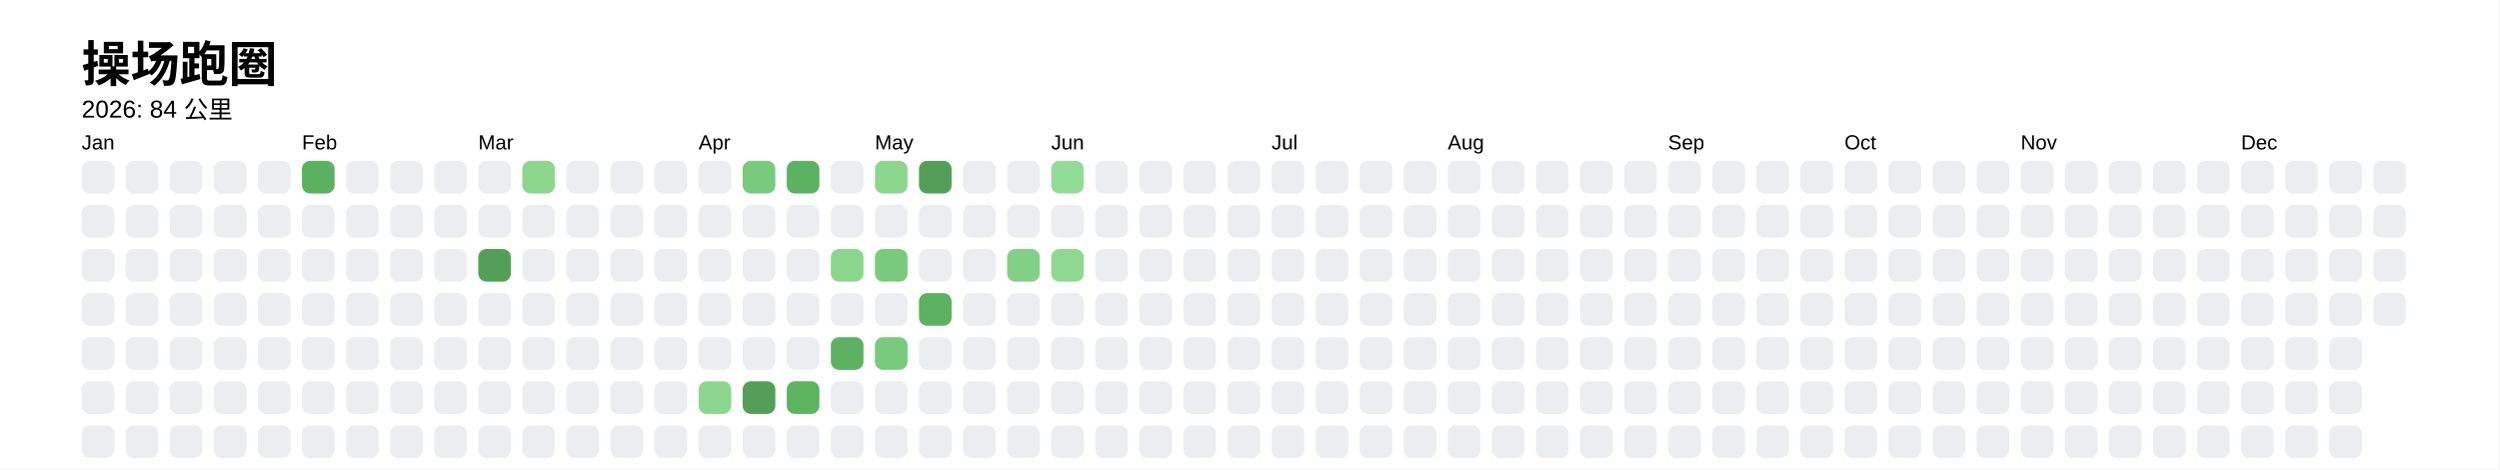
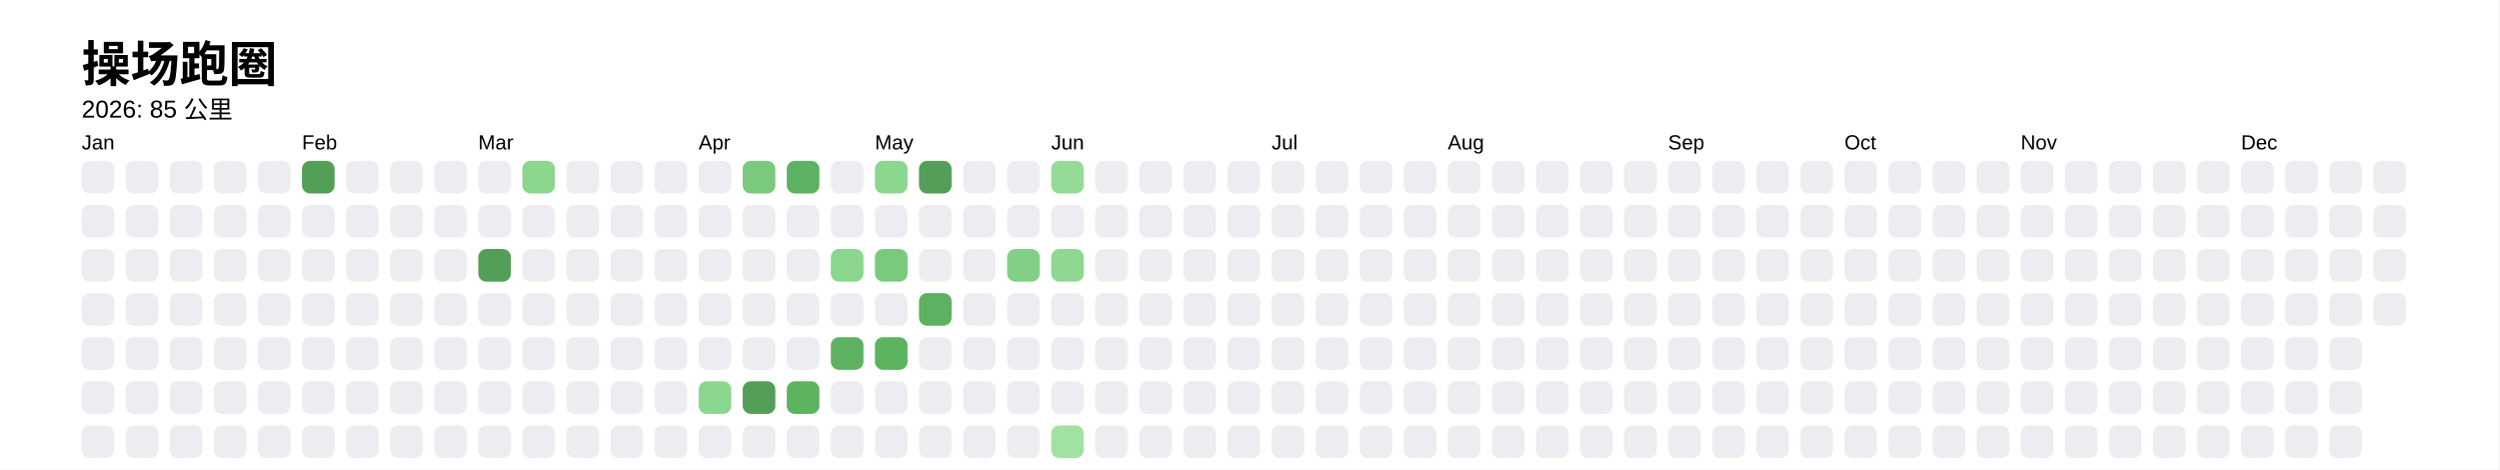
<svg xmlns="http://www.w3.org/2000/svg" baseProfile="full" height="57.5mm" version="1.1" viewBox="0,0,306.2,57.5" width="306.2mm">
  <defs />
  <rect fill="#FFFFFF" height="57.5" width="306.2" x="0" y="0" />
  <text fill="#000000" style="font-size:6px; font-family:Arial; font-weight:bold;" x="10" y="10">操场跑圈</text>
-   <text fill="#000000" style="font-size:3px; font-family:Arial;" x="10" y="14.4">2026: 84 公里</text>
+   <text fill="#000000" style="font-size:3px; font-family:Arial;" x="10" y="14.4">2026: 85 公里</text>
  <text fill="#000000" style="font-size:2.5px; font-family:Arial" x="10" y="18.3">Jan</text>
  <rect fill="#EBEDF0" height="4" rx="1" ry="1" width="4" x="10" y="19.7" />
  <rect fill="#EBEDF0" height="4" rx="1" ry="1" width="4" x="10" y="25.1" />
  <rect fill="#EBEDF0" height="4" rx="1" ry="1" width="4" x="10" y="30.5" />
  <rect fill="#EBEDF0" height="4" rx="1" ry="1" width="4" x="10" y="35.9" />
  <rect fill="#EBEDF0" height="4" rx="1" ry="1" width="4" x="10" y="41.3" />
  <rect fill="#EBEDF0" height="4" rx="1" ry="1" width="4" x="10" y="46.7" />
  <rect fill="#EBEDF0" height="4" rx="1" ry="1" width="4" x="10" y="52.1" />
  <rect fill="#EBEDF0" height="4" rx="1" ry="1" width="4" x="15.4" y="19.7" />
  <rect fill="#EBEDF0" height="4" rx="1" ry="1" width="4" x="15.4" y="25.1" />
  <rect fill="#EBEDF0" height="4" rx="1" ry="1" width="4" x="15.4" y="30.5" />
  <rect fill="#EBEDF0" height="4" rx="1" ry="1" width="4" x="15.4" y="35.9" />
  <rect fill="#EBEDF0" height="4" rx="1" ry="1" width="4" x="15.4" y="41.3" />
  <rect fill="#EBEDF0" height="4" rx="1" ry="1" width="4" x="15.4" y="46.7" />
  <rect fill="#EBEDF0" height="4" rx="1" ry="1" width="4" x="15.4" y="52.1" />
  <rect fill="#EBEDF0" height="4" rx="1" ry="1" width="4" x="20.8" y="19.7" />
  <rect fill="#EBEDF0" height="4" rx="1" ry="1" width="4" x="20.8" y="25.1" />
  <rect fill="#EBEDF0" height="4" rx="1" ry="1" width="4" x="20.8" y="30.5" />
  <rect fill="#EBEDF0" height="4" rx="1" ry="1" width="4" x="20.8" y="35.9" />
  <rect fill="#EBEDF0" height="4" rx="1" ry="1" width="4" x="20.8" y="41.3" />
  <rect fill="#EBEDF0" height="4" rx="1" ry="1" width="4" x="20.8" y="46.7" />
  <rect fill="#EBEDF0" height="4" rx="1" ry="1" width="4" x="20.8" y="52.1" />
  <rect fill="#EBEDF0" height="4" rx="1" ry="1" width="4" x="26.2" y="19.7" />
  <rect fill="#EBEDF0" height="4" rx="1" ry="1" width="4" x="26.2" y="25.1" />
  <rect fill="#EBEDF0" height="4" rx="1" ry="1" width="4" x="26.2" y="30.5" />
  <rect fill="#EBEDF0" height="4" rx="1" ry="1" width="4" x="26.2" y="35.9" />
  <rect fill="#EBEDF0" height="4" rx="1" ry="1" width="4" x="26.2" y="41.3" />
  <rect fill="#EBEDF0" height="4" rx="1" ry="1" width="4" x="26.2" y="46.7" />
  <rect fill="#EBEDF0" height="4" rx="1" ry="1" width="4" x="26.2" y="52.1" />
  <rect fill="#EBEDF0" height="4" rx="1" ry="1" width="4" x="31.6" y="19.7" />
  <rect fill="#EBEDF0" height="4" rx="1" ry="1" width="4" x="31.6" y="25.1" />
  <rect fill="#EBEDF0" height="4" rx="1" ry="1" width="4" x="31.6" y="30.5" />
  <rect fill="#EBEDF0" height="4" rx="1" ry="1" width="4" x="31.6" y="35.9" />
  <rect fill="#EBEDF0" height="4" rx="1" ry="1" width="4" x="31.6" y="41.3" />
  <rect fill="#EBEDF0" height="4" rx="1" ry="1" width="4" x="31.6" y="46.7" />
  <rect fill="#EBEDF0" height="4" rx="1" ry="1" width="4" x="31.6" y="52.1" />
  <text fill="#000000" style="font-size:2.5px; font-family:Arial" x="37.0" y="18.3">Feb</text>
-   <rect fill="#5ab15f" height="4" rx="1" ry="1" width="4" x="37.0" y="19.7" />
+   <rect fill="#549F57" height="4" rx="1" ry="1" width="4" x="37.0" y="19.7" />
  <rect fill="#EBEDF0" height="4" rx="1" ry="1" width="4" x="37.0" y="25.1" />
  <rect fill="#EBEDF0" height="4" rx="1" ry="1" width="4" x="37.0" y="30.5" />
  <rect fill="#EBEDF0" height="4" rx="1" ry="1" width="4" x="37.0" y="35.9" />
  <rect fill="#EBEDF0" height="4" rx="1" ry="1" width="4" x="37.0" y="41.3" />
  <rect fill="#EBEDF0" height="4" rx="1" ry="1" width="4" x="37.0" y="46.7" />
  <rect fill="#EBEDF0" height="4" rx="1" ry="1" width="4" x="37.0" y="52.1" />
  <rect fill="#EBEDF0" height="4" rx="1" ry="1" width="4" x="42.4" y="19.7" />
  <rect fill="#EBEDF0" height="4" rx="1" ry="1" width="4" x="42.4" y="25.1" />
  <rect fill="#EBEDF0" height="4" rx="1" ry="1" width="4" x="42.4" y="30.5" />
  <rect fill="#EBEDF0" height="4" rx="1" ry="1" width="4" x="42.4" y="35.9" />
  <rect fill="#EBEDF0" height="4" rx="1" ry="1" width="4" x="42.4" y="41.3" />
  <rect fill="#EBEDF0" height="4" rx="1" ry="1" width="4" x="42.4" y="46.7" />
  <rect fill="#EBEDF0" height="4" rx="1" ry="1" width="4" x="42.4" y="52.1" />
  <rect fill="#EBEDF0" height="4" rx="1" ry="1" width="4" x="47.8" y="19.7" />
  <rect fill="#EBEDF0" height="4" rx="1" ry="1" width="4" x="47.8" y="25.1" />
  <rect fill="#EBEDF0" height="4" rx="1" ry="1" width="4" x="47.8" y="30.5" />
  <rect fill="#EBEDF0" height="4" rx="1" ry="1" width="4" x="47.8" y="35.9" />
  <rect fill="#EBEDF0" height="4" rx="1" ry="1" width="4" x="47.8" y="41.3" />
  <rect fill="#EBEDF0" height="4" rx="1" ry="1" width="4" x="47.8" y="46.7" />
  <rect fill="#EBEDF0" height="4" rx="1" ry="1" width="4" x="47.8" y="52.1" />
  <rect fill="#EBEDF0" height="4" rx="1" ry="1" width="4" x="53.2" y="19.7" />
  <rect fill="#EBEDF0" height="4" rx="1" ry="1" width="4" x="53.2" y="25.1" />
  <rect fill="#EBEDF0" height="4" rx="1" ry="1" width="4" x="53.2" y="30.5" />
  <rect fill="#EBEDF0" height="4" rx="1" ry="1" width="4" x="53.2" y="35.9" />
  <rect fill="#EBEDF0" height="4" rx="1" ry="1" width="4" x="53.2" y="41.3" />
  <rect fill="#EBEDF0" height="4" rx="1" ry="1" width="4" x="53.2" y="46.7" />
  <rect fill="#EBEDF0" height="4" rx="1" ry="1" width="4" x="53.2" y="52.1" />
  <text fill="#000000" style="font-size:2.5px; font-family:Arial" x="58.6" y="18.3">Mar</text>
  <rect fill="#EBEDF0" height="4" rx="1" ry="1" width="4" x="58.6" y="19.7" />
  <rect fill="#EBEDF0" height="4" rx="1" ry="1" width="4" x="58.6" y="25.1" />
  <rect fill="#549F57" height="4" rx="1" ry="1" width="4" x="58.6" y="30.5" />
  <rect fill="#EBEDF0" height="4" rx="1" ry="1" width="4" x="58.6" y="35.9" />
  <rect fill="#EBEDF0" height="4" rx="1" ry="1" width="4" x="58.6" y="41.3" />
  <rect fill="#EBEDF0" height="4" rx="1" ry="1" width="4" x="58.6" y="46.7" />
  <rect fill="#EBEDF0" height="4" rx="1" ry="1" width="4" x="58.6" y="52.1" />
  <rect fill="#8cd68e" height="4" rx="1" ry="1" width="4" x="64" y="19.7" />
  <rect fill="#EBEDF0" height="4" rx="1" ry="1" width="4" x="64" y="25.1" />
  <rect fill="#EBEDF0" height="4" rx="1" ry="1" width="4" x="64" y="30.5" />
  <rect fill="#EBEDF0" height="4" rx="1" ry="1" width="4" x="64" y="35.9" />
  <rect fill="#EBEDF0" height="4" rx="1" ry="1" width="4" x="64" y="41.3" />
  <rect fill="#EBEDF0" height="4" rx="1" ry="1" width="4" x="64" y="46.7" />
  <rect fill="#EBEDF0" height="4" rx="1" ry="1" width="4" x="64" y="52.1" />
  <rect fill="#EBEDF0" height="4" rx="1" ry="1" width="4" x="69.4" y="19.7" />
  <rect fill="#EBEDF0" height="4" rx="1" ry="1" width="4" x="69.4" y="25.1" />
  <rect fill="#EBEDF0" height="4" rx="1" ry="1" width="4" x="69.4" y="30.5" />
  <rect fill="#EBEDF0" height="4" rx="1" ry="1" width="4" x="69.4" y="35.9" />
  <rect fill="#EBEDF0" height="4" rx="1" ry="1" width="4" x="69.4" y="41.3" />
  <rect fill="#EBEDF0" height="4" rx="1" ry="1" width="4" x="69.4" y="46.7" />
  <rect fill="#EBEDF0" height="4" rx="1" ry="1" width="4" x="69.4" y="52.1" />
  <rect fill="#EBEDF0" height="4" rx="1" ry="1" width="4" x="74.8" y="19.7" />
  <rect fill="#EBEDF0" height="4" rx="1" ry="1" width="4" x="74.8" y="25.1" />
  <rect fill="#EBEDF0" height="4" rx="1" ry="1" width="4" x="74.8" y="30.5" />
  <rect fill="#EBEDF0" height="4" rx="1" ry="1" width="4" x="74.8" y="35.9" />
  <rect fill="#EBEDF0" height="4" rx="1" ry="1" width="4" x="74.8" y="41.3" />
  <rect fill="#EBEDF0" height="4" rx="1" ry="1" width="4" x="74.8" y="46.7" />
  <rect fill="#EBEDF0" height="4" rx="1" ry="1" width="4" x="74.8" y="52.1" />
  <rect fill="#EBEDF0" height="4" rx="1" ry="1" width="4" x="80.2" y="19.7" />
  <rect fill="#EBEDF0" height="4" rx="1" ry="1" width="4" x="80.2" y="25.1" />
  <rect fill="#EBEDF0" height="4" rx="1" ry="1" width="4" x="80.2" y="30.5" />
  <rect fill="#EBEDF0" height="4" rx="1" ry="1" width="4" x="80.2" y="35.9" />
  <rect fill="#EBEDF0" height="4" rx="1" ry="1" width="4" x="80.2" y="41.3" />
  <rect fill="#EBEDF0" height="4" rx="1" ry="1" width="4" x="80.2" y="46.7" />
  <rect fill="#EBEDF0" height="4" rx="1" ry="1" width="4" x="80.2" y="52.1" />
  <text fill="#000000" style="font-size:2.5px; font-family:Arial" x="85.6" y="18.3">Apr</text>
  <rect fill="#EBEDF0" height="4" rx="1" ry="1" width="4" x="85.6" y="19.7" />
  <rect fill="#EBEDF0" height="4" rx="1" ry="1" width="4" x="85.6" y="25.1" />
  <rect fill="#EBEDF0" height="4" rx="1" ry="1" width="4" x="85.6" y="30.5" />
  <rect fill="#EBEDF0" height="4" rx="1" ry="1" width="4" x="85.6" y="35.9" />
  <rect fill="#EBEDF0" height="4" rx="1" ry="1" width="4" x="85.6" y="41.3" />
  <rect fill="#8cd78f" height="4" rx="1" ry="1" width="4" x="85.6" y="46.7" />
  <rect fill="#EBEDF0" height="4" rx="1" ry="1" width="4" x="85.6" y="52.1" />
  <rect fill="#79ca7c" height="4" rx="1" ry="1" width="4" x="91" y="19.7" />
  <rect fill="#EBEDF0" height="4" rx="1" ry="1" width="4" x="91" y="25.1" />
  <rect fill="#EBEDF0" height="4" rx="1" ry="1" width="4" x="91" y="30.5" />
  <rect fill="#EBEDF0" height="4" rx="1" ry="1" width="4" x="91" y="35.9" />
  <rect fill="#EBEDF0" height="4" rx="1" ry="1" width="4" x="91" y="41.3" />
  <rect fill="#549F57" height="4" rx="1" ry="1" width="4" x="91" y="46.7" />
  <rect fill="#EBEDF0" height="4" rx="1" ry="1" width="4" x="91" y="52.1" />
  <rect fill="#5cb260" height="4" rx="1" ry="1" width="4" x="96.4" y="19.7" />
  <rect fill="#EBEDF0" height="4" rx="1" ry="1" width="4" x="96.4" y="25.1" />
  <rect fill="#EBEDF0" height="4" rx="1" ry="1" width="4" x="96.4" y="30.5" />
  <rect fill="#EBEDF0" height="4" rx="1" ry="1" width="4" x="96.4" y="35.9" />
  <rect fill="#EBEDF0" height="4" rx="1" ry="1" width="4" x="96.4" y="41.3" />
  <rect fill="#5cb360" height="4" rx="1" ry="1" width="4" x="96.4" y="46.7" />
  <rect fill="#EBEDF0" height="4" rx="1" ry="1" width="4" x="96.4" y="52.1" />
  <rect fill="#EBEDF0" height="4" rx="1" ry="1" width="4" x="101.8" y="19.7" />
  <rect fill="#EBEDF0" height="4" rx="1" ry="1" width="4" x="101.8" y="25.1" />
  <rect fill="#8bd68d" height="4" rx="1" ry="1" width="4" x="101.8" y="30.5" />
  <rect fill="#EBEDF0" height="4" rx="1" ry="1" width="4" x="101.8" y="35.9" />
  <rect fill="#5cb260" height="4" rx="1" ry="1" width="4" x="101.8" y="41.3" />
  <rect fill="#EBEDF0" height="4" rx="1" ry="1" width="4" x="101.8" y="46.7" />
  <rect fill="#EBEDF0" height="4" rx="1" ry="1" width="4" x="101.8" y="52.1" />
  <text fill="#000000" style="font-size:2.5px; font-family:Arial" x="107.2" y="18.3">May</text>
  <rect fill="#8cd68e" height="4" rx="1" ry="1" width="4" x="107.2" y="19.7" />
  <rect fill="#EBEDF0" height="4" rx="1" ry="1" width="4" x="107.2" y="25.1" />
  <rect fill="#79ca7c" height="4" rx="1" ry="1" width="4" x="107.2" y="30.5" />
  <rect fill="#EBEDF0" height="4" rx="1" ry="1" width="4" x="107.2" y="35.9" />
-   <rect fill="#79ca7c" height="4" rx="1" ry="1" width="4" x="107.2" y="41.3" />
+   <rect fill="#5cb360" height="4" rx="1" ry="1" width="4" x="107.2" y="41.3" />
  <rect fill="#EBEDF0" height="4" rx="1" ry="1" width="4" x="107.2" y="46.7" />
  <rect fill="#EBEDF0" height="4" rx="1" ry="1" width="4" x="107.2" y="52.1" />
  <rect fill="#549F57" height="4" rx="1" ry="1" width="4" x="112.6" y="19.7" />
  <rect fill="#EBEDF0" height="4" rx="1" ry="1" width="4" x="112.6" y="25.1" />
  <rect fill="#EBEDF0" height="4" rx="1" ry="1" width="4" x="112.6" y="30.5" />
  <rect fill="#5cb260" height="4" rx="1" ry="1" width="4" x="112.6" y="35.9" />
  <rect fill="#EBEDF0" height="4" rx="1" ry="1" width="4" x="112.6" y="41.3" />
  <rect fill="#EBEDF0" height="4" rx="1" ry="1" width="4" x="112.6" y="46.7" />
  <rect fill="#EBEDF0" height="4" rx="1" ry="1" width="4" x="112.6" y="52.1" />
  <rect fill="#EBEDF0" height="4" rx="1" ry="1" width="4" x="118" y="19.7" />
  <rect fill="#EBEDF0" height="4" rx="1" ry="1" width="4" x="118" y="25.1" />
  <rect fill="#EBEDF0" height="4" rx="1" ry="1" width="4" x="118" y="30.5" />
  <rect fill="#EBEDF0" height="4" rx="1" ry="1" width="4" x="118" y="35.9" />
  <rect fill="#EBEDF0" height="4" rx="1" ry="1" width="4" x="118" y="41.3" />
  <rect fill="#EBEDF0" height="4" rx="1" ry="1" width="4" x="118" y="46.7" />
  <rect fill="#EBEDF0" height="4" rx="1" ry="1" width="4" x="118" y="52.1" />
  <rect fill="#EBEDF0" height="4" rx="1" ry="1" width="4" x="123.4" y="19.7" />
  <rect fill="#EBEDF0" height="4" rx="1" ry="1" width="4" x="123.4" y="25.1" />
  <rect fill="#82d085" height="4" rx="1" ry="1" width="4" x="123.4" y="30.5" />
  <rect fill="#EBEDF0" height="4" rx="1" ry="1" width="4" x="123.4" y="35.9" />
  <rect fill="#EBEDF0" height="4" rx="1" ry="1" width="4" x="123.4" y="41.3" />
  <rect fill="#EBEDF0" height="4" rx="1" ry="1" width="4" x="123.4" y="46.7" />
  <rect fill="#EBEDF0" height="4" rx="1" ry="1" width="4" x="123.4" y="52.1" />
  <text fill="#000000" style="font-size:2.5px; font-family:Arial" x="128.8" y="18.3">Jun</text>
  <rect fill="#94db97" height="4" rx="1" ry="1" width="4" x="128.8" y="19.7" />
  <rect fill="#EBEDF0" height="4" rx="1" ry="1" width="4" x="128.8" y="25.1" />
  <rect fill="#90d892" height="4" rx="1" ry="1" width="4" x="128.8" y="30.5" />
  <rect fill="#EBEDF0" height="4" rx="1" ry="1" width="4" x="128.8" y="35.9" />
  <rect fill="#EBEDF0" height="4" rx="1" ry="1" width="4" x="128.8" y="41.3" />
  <rect fill="#EBEDF0" height="4" rx="1" ry="1" width="4" x="128.8" y="46.7" />
-   <rect fill="#EBEDF0" height="4" rx="1" ry="1" width="4" x="128.8" y="52.1" />
+   <rect fill="#a1e2a3" height="4" rx="1" ry="1" width="4" x="128.8" y="52.1" />
  <rect fill="#EBEDF0" height="4" rx="1" ry="1" width="4" x="134.2" y="19.7" />
  <rect fill="#EBEDF0" height="4" rx="1" ry="1" width="4" x="134.2" y="25.1" />
  <rect fill="#EBEDF0" height="4" rx="1" ry="1" width="4" x="134.2" y="30.5" />
  <rect fill="#EBEDF0" height="4" rx="1" ry="1" width="4" x="134.2" y="35.9" />
  <rect fill="#EBEDF0" height="4" rx="1" ry="1" width="4" x="134.2" y="41.3" />
  <rect fill="#EBEDF0" height="4" rx="1" ry="1" width="4" x="134.2" y="46.7" />
  <rect fill="#EBEDF0" height="4" rx="1" ry="1" width="4" x="134.2" y="52.1" />
  <rect fill="#EBEDF0" height="4" rx="1" ry="1" width="4" x="139.6" y="19.7" />
  <rect fill="#EBEDF0" height="4" rx="1" ry="1" width="4" x="139.6" y="25.1" />
  <rect fill="#EBEDF0" height="4" rx="1" ry="1" width="4" x="139.6" y="30.5" />
  <rect fill="#EBEDF0" height="4" rx="1" ry="1" width="4" x="139.6" y="35.9" />
  <rect fill="#EBEDF0" height="4" rx="1" ry="1" width="4" x="139.6" y="41.3" />
  <rect fill="#EBEDF0" height="4" rx="1" ry="1" width="4" x="139.6" y="46.7" />
  <rect fill="#EBEDF0" height="4" rx="1" ry="1" width="4" x="139.6" y="52.1" />
  <rect fill="#EBEDF0" height="4" rx="1" ry="1" width="4" x="145" y="19.7" />
  <rect fill="#EBEDF0" height="4" rx="1" ry="1" width="4" x="145" y="25.1" />
  <rect fill="#EBEDF0" height="4" rx="1" ry="1" width="4" x="145" y="30.5" />
  <rect fill="#EBEDF0" height="4" rx="1" ry="1" width="4" x="145" y="35.9" />
  <rect fill="#EBEDF0" height="4" rx="1" ry="1" width="4" x="145" y="41.3" />
  <rect fill="#EBEDF0" height="4" rx="1" ry="1" width="4" x="145" y="46.7" />
  <rect fill="#EBEDF0" height="4" rx="1" ry="1" width="4" x="145" y="52.1" />
  <rect fill="#EBEDF0" height="4" rx="1" ry="1" width="4" x="150.4" y="19.7" />
  <rect fill="#EBEDF0" height="4" rx="1" ry="1" width="4" x="150.4" y="25.1" />
  <rect fill="#EBEDF0" height="4" rx="1" ry="1" width="4" x="150.4" y="30.5" />
  <rect fill="#EBEDF0" height="4" rx="1" ry="1" width="4" x="150.4" y="35.9" />
  <rect fill="#EBEDF0" height="4" rx="1" ry="1" width="4" x="150.4" y="41.3" />
  <rect fill="#EBEDF0" height="4" rx="1" ry="1" width="4" x="150.4" y="46.7" />
  <rect fill="#EBEDF0" height="4" rx="1" ry="1" width="4" x="150.4" y="52.1" />
  <text fill="#000000" style="font-size:2.5px; font-family:Arial" x="155.8" y="18.3">Jul</text>
  <rect fill="#EBEDF0" height="4" rx="1" ry="1" width="4" x="155.8" y="19.7" />
  <rect fill="#EBEDF0" height="4" rx="1" ry="1" width="4" x="155.8" y="25.1" />
  <rect fill="#EBEDF0" height="4" rx="1" ry="1" width="4" x="155.8" y="30.5" />
  <rect fill="#EBEDF0" height="4" rx="1" ry="1" width="4" x="155.8" y="35.9" />
  <rect fill="#EBEDF0" height="4" rx="1" ry="1" width="4" x="155.8" y="41.3" />
  <rect fill="#EBEDF0" height="4" rx="1" ry="1" width="4" x="155.8" y="46.7" />
  <rect fill="#EBEDF0" height="4" rx="1" ry="1" width="4" x="155.8" y="52.1" />
  <rect fill="#EBEDF0" height="4" rx="1" ry="1" width="4" x="161.2" y="19.7" />
  <rect fill="#EBEDF0" height="4" rx="1" ry="1" width="4" x="161.2" y="25.1" />
  <rect fill="#EBEDF0" height="4" rx="1" ry="1" width="4" x="161.2" y="30.5" />
  <rect fill="#EBEDF0" height="4" rx="1" ry="1" width="4" x="161.2" y="35.9" />
  <rect fill="#EBEDF0" height="4" rx="1" ry="1" width="4" x="161.2" y="41.3" />
  <rect fill="#EBEDF0" height="4" rx="1" ry="1" width="4" x="161.2" y="46.7" />
  <rect fill="#EBEDF0" height="4" rx="1" ry="1" width="4" x="161.2" y="52.1" />
  <rect fill="#EBEDF0" height="4" rx="1" ry="1" width="4" x="166.6" y="19.7" />
  <rect fill="#EBEDF0" height="4" rx="1" ry="1" width="4" x="166.6" y="25.1" />
  <rect fill="#EBEDF0" height="4" rx="1" ry="1" width="4" x="166.6" y="30.5" />
  <rect fill="#EBEDF0" height="4" rx="1" ry="1" width="4" x="166.6" y="35.9" />
  <rect fill="#EBEDF0" height="4" rx="1" ry="1" width="4" x="166.6" y="41.3" />
  <rect fill="#EBEDF0" height="4" rx="1" ry="1" width="4" x="166.6" y="46.7" />
  <rect fill="#EBEDF0" height="4" rx="1" ry="1" width="4" x="166.6" y="52.1" />
  <rect fill="#EBEDF0" height="4" rx="1" ry="1" width="4" x="172" y="19.7" />
  <rect fill="#EBEDF0" height="4" rx="1" ry="1" width="4" x="172" y="25.1" />
  <rect fill="#EBEDF0" height="4" rx="1" ry="1" width="4" x="172" y="30.5" />
  <rect fill="#EBEDF0" height="4" rx="1" ry="1" width="4" x="172" y="35.9" />
  <rect fill="#EBEDF0" height="4" rx="1" ry="1" width="4" x="172" y="41.3" />
  <rect fill="#EBEDF0" height="4" rx="1" ry="1" width="4" x="172" y="46.7" />
  <rect fill="#EBEDF0" height="4" rx="1" ry="1" width="4" x="172" y="52.1" />
  <text fill="#000000" style="font-size:2.5px; font-family:Arial" x="177.4" y="18.3">Aug</text>
  <rect fill="#EBEDF0" height="4" rx="1" ry="1" width="4" x="177.4" y="19.7" />
  <rect fill="#EBEDF0" height="4" rx="1" ry="1" width="4" x="177.4" y="25.1" />
  <rect fill="#EBEDF0" height="4" rx="1" ry="1" width="4" x="177.4" y="30.5" />
  <rect fill="#EBEDF0" height="4" rx="1" ry="1" width="4" x="177.4" y="35.9" />
  <rect fill="#EBEDF0" height="4" rx="1" ry="1" width="4" x="177.4" y="41.3" />
  <rect fill="#EBEDF0" height="4" rx="1" ry="1" width="4" x="177.4" y="46.7" />
  <rect fill="#EBEDF0" height="4" rx="1" ry="1" width="4" x="177.4" y="52.1" />
  <rect fill="#EBEDF0" height="4" rx="1" ry="1" width="4" x="182.8" y="19.7" />
  <rect fill="#EBEDF0" height="4" rx="1" ry="1" width="4" x="182.8" y="25.1" />
  <rect fill="#EBEDF0" height="4" rx="1" ry="1" width="4" x="182.8" y="30.5" />
  <rect fill="#EBEDF0" height="4" rx="1" ry="1" width="4" x="182.8" y="35.9" />
  <rect fill="#EBEDF0" height="4" rx="1" ry="1" width="4" x="182.8" y="41.3" />
  <rect fill="#EBEDF0" height="4" rx="1" ry="1" width="4" x="182.8" y="46.7" />
  <rect fill="#EBEDF0" height="4" rx="1" ry="1" width="4" x="182.8" y="52.1" />
  <rect fill="#EBEDF0" height="4" rx="1" ry="1" width="4" x="188.2" y="19.7" />
  <rect fill="#EBEDF0" height="4" rx="1" ry="1" width="4" x="188.2" y="25.1" />
  <rect fill="#EBEDF0" height="4" rx="1" ry="1" width="4" x="188.2" y="30.5" />
  <rect fill="#EBEDF0" height="4" rx="1" ry="1" width="4" x="188.2" y="35.9" />
  <rect fill="#EBEDF0" height="4" rx="1" ry="1" width="4" x="188.2" y="41.3" />
  <rect fill="#EBEDF0" height="4" rx="1" ry="1" width="4" x="188.2" y="46.7" />
  <rect fill="#EBEDF0" height="4" rx="1" ry="1" width="4" x="188.2" y="52.1" />
  <rect fill="#EBEDF0" height="4" rx="1" ry="1" width="4" x="193.6" y="19.7" />
  <rect fill="#EBEDF0" height="4" rx="1" ry="1" width="4" x="193.6" y="25.1" />
  <rect fill="#EBEDF0" height="4" rx="1" ry="1" width="4" x="193.6" y="30.5" />
  <rect fill="#EBEDF0" height="4" rx="1" ry="1" width="4" x="193.6" y="35.9" />
  <rect fill="#EBEDF0" height="4" rx="1" ry="1" width="4" x="193.6" y="41.3" />
  <rect fill="#EBEDF0" height="4" rx="1" ry="1" width="4" x="193.6" y="46.7" />
  <rect fill="#EBEDF0" height="4" rx="1" ry="1" width="4" x="193.6" y="52.1" />
  <rect fill="#EBEDF0" height="4" rx="1" ry="1" width="4" x="199" y="19.7" />
  <rect fill="#EBEDF0" height="4" rx="1" ry="1" width="4" x="199" y="25.1" />
  <rect fill="#EBEDF0" height="4" rx="1" ry="1" width="4" x="199" y="30.5" />
  <rect fill="#EBEDF0" height="4" rx="1" ry="1" width="4" x="199" y="35.9" />
  <rect fill="#EBEDF0" height="4" rx="1" ry="1" width="4" x="199" y="41.3" />
  <rect fill="#EBEDF0" height="4" rx="1" ry="1" width="4" x="199" y="46.7" />
  <rect fill="#EBEDF0" height="4" rx="1" ry="1" width="4" x="199" y="52.1" />
  <text fill="#000000" style="font-size:2.5px; font-family:Arial" x="204.4" y="18.3">Sep</text>
  <rect fill="#EBEDF0" height="4" rx="1" ry="1" width="4" x="204.4" y="19.7" />
  <rect fill="#EBEDF0" height="4" rx="1" ry="1" width="4" x="204.4" y="25.1" />
  <rect fill="#EBEDF0" height="4" rx="1" ry="1" width="4" x="204.4" y="30.5" />
  <rect fill="#EBEDF0" height="4" rx="1" ry="1" width="4" x="204.4" y="35.9" />
  <rect fill="#EBEDF0" height="4" rx="1" ry="1" width="4" x="204.4" y="41.3" />
  <rect fill="#EBEDF0" height="4" rx="1" ry="1" width="4" x="204.4" y="46.7" />
  <rect fill="#EBEDF0" height="4" rx="1" ry="1" width="4" x="204.4" y="52.1" />
  <rect fill="#EBEDF0" height="4" rx="1" ry="1" width="4" x="209.8" y="19.7" />
  <rect fill="#EBEDF0" height="4" rx="1" ry="1" width="4" x="209.8" y="25.1" />
  <rect fill="#EBEDF0" height="4" rx="1" ry="1" width="4" x="209.8" y="30.5" />
  <rect fill="#EBEDF0" height="4" rx="1" ry="1" width="4" x="209.8" y="35.9" />
  <rect fill="#EBEDF0" height="4" rx="1" ry="1" width="4" x="209.8" y="41.3" />
  <rect fill="#EBEDF0" height="4" rx="1" ry="1" width="4" x="209.8" y="46.7" />
  <rect fill="#EBEDF0" height="4" rx="1" ry="1" width="4" x="209.8" y="52.1" />
  <rect fill="#EBEDF0" height="4" rx="1" ry="1" width="4" x="215.2" y="19.7" />
  <rect fill="#EBEDF0" height="4" rx="1" ry="1" width="4" x="215.2" y="25.1" />
  <rect fill="#EBEDF0" height="4" rx="1" ry="1" width="4" x="215.2" y="30.5" />
  <rect fill="#EBEDF0" height="4" rx="1" ry="1" width="4" x="215.2" y="35.9" />
  <rect fill="#EBEDF0" height="4" rx="1" ry="1" width="4" x="215.2" y="41.3" />
  <rect fill="#EBEDF0" height="4" rx="1" ry="1" width="4" x="215.2" y="46.7" />
  <rect fill="#EBEDF0" height="4" rx="1" ry="1" width="4" x="215.2" y="52.1" />
  <rect fill="#EBEDF0" height="4" rx="1" ry="1" width="4" x="220.6" y="19.7" />
  <rect fill="#EBEDF0" height="4" rx="1" ry="1" width="4" x="220.6" y="25.1" />
  <rect fill="#EBEDF0" height="4" rx="1" ry="1" width="4" x="220.6" y="30.5" />
  <rect fill="#EBEDF0" height="4" rx="1" ry="1" width="4" x="220.6" y="35.9" />
  <rect fill="#EBEDF0" height="4" rx="1" ry="1" width="4" x="220.6" y="41.3" />
  <rect fill="#EBEDF0" height="4" rx="1" ry="1" width="4" x="220.6" y="46.7" />
  <rect fill="#EBEDF0" height="4" rx="1" ry="1" width="4" x="220.6" y="52.1" />
  <text fill="#000000" style="font-size:2.5px; font-family:Arial" x="226" y="18.3">Oct</text>
  <rect fill="#EBEDF0" height="4" rx="1" ry="1" width="4" x="226" y="19.7" />
  <rect fill="#EBEDF0" height="4" rx="1" ry="1" width="4" x="226" y="25.1" />
  <rect fill="#EBEDF0" height="4" rx="1" ry="1" width="4" x="226" y="30.5" />
  <rect fill="#EBEDF0" height="4" rx="1" ry="1" width="4" x="226" y="35.9" />
  <rect fill="#EBEDF0" height="4" rx="1" ry="1" width="4" x="226" y="41.3" />
  <rect fill="#EBEDF0" height="4" rx="1" ry="1" width="4" x="226" y="46.7" />
  <rect fill="#EBEDF0" height="4" rx="1" ry="1" width="4" x="226" y="52.1" />
  <rect fill="#EBEDF0" height="4" rx="1" ry="1" width="4" x="231.4" y="19.7" />
  <rect fill="#EBEDF0" height="4" rx="1" ry="1" width="4" x="231.4" y="25.1" />
  <rect fill="#EBEDF0" height="4" rx="1" ry="1" width="4" x="231.4" y="30.5" />
  <rect fill="#EBEDF0" height="4" rx="1" ry="1" width="4" x="231.4" y="35.9" />
  <rect fill="#EBEDF0" height="4" rx="1" ry="1" width="4" x="231.4" y="41.3" />
  <rect fill="#EBEDF0" height="4" rx="1" ry="1" width="4" x="231.4" y="46.7" />
  <rect fill="#EBEDF0" height="4" rx="1" ry="1" width="4" x="231.4" y="52.1" />
  <rect fill="#EBEDF0" height="4" rx="1" ry="1" width="4" x="236.8" y="19.7" />
  <rect fill="#EBEDF0" height="4" rx="1" ry="1" width="4" x="236.8" y="25.1" />
  <rect fill="#EBEDF0" height="4" rx="1" ry="1" width="4" x="236.8" y="30.5" />
  <rect fill="#EBEDF0" height="4" rx="1" ry="1" width="4" x="236.8" y="35.9" />
  <rect fill="#EBEDF0" height="4" rx="1" ry="1" width="4" x="236.8" y="41.3" />
  <rect fill="#EBEDF0" height="4" rx="1" ry="1" width="4" x="236.8" y="46.7" />
  <rect fill="#EBEDF0" height="4" rx="1" ry="1" width="4" x="236.8" y="52.1" />
  <rect fill="#EBEDF0" height="4" rx="1" ry="1" width="4" x="242.2" y="19.7" />
  <rect fill="#EBEDF0" height="4" rx="1" ry="1" width="4" x="242.2" y="25.1" />
  <rect fill="#EBEDF0" height="4" rx="1" ry="1" width="4" x="242.2" y="30.5" />
  <rect fill="#EBEDF0" height="4" rx="1" ry="1" width="4" x="242.2" y="35.9" />
  <rect fill="#EBEDF0" height="4" rx="1" ry="1" width="4" x="242.2" y="41.3" />
  <rect fill="#EBEDF0" height="4" rx="1" ry="1" width="4" x="242.2" y="46.7" />
  <rect fill="#EBEDF0" height="4" rx="1" ry="1" width="4" x="242.2" y="52.1" />
  <text fill="#000000" style="font-size:2.5px; font-family:Arial" x="247.6" y="18.3">Nov</text>
  <rect fill="#EBEDF0" height="4" rx="1" ry="1" width="4" x="247.6" y="19.7" />
  <rect fill="#EBEDF0" height="4" rx="1" ry="1" width="4" x="247.6" y="25.1" />
  <rect fill="#EBEDF0" height="4" rx="1" ry="1" width="4" x="247.6" y="30.5" />
  <rect fill="#EBEDF0" height="4" rx="1" ry="1" width="4" x="247.6" y="35.9" />
  <rect fill="#EBEDF0" height="4" rx="1" ry="1" width="4" x="247.6" y="41.3" />
  <rect fill="#EBEDF0" height="4" rx="1" ry="1" width="4" x="247.6" y="46.7" />
  <rect fill="#EBEDF0" height="4" rx="1" ry="1" width="4" x="247.6" y="52.1" />
  <rect fill="#EBEDF0" height="4" rx="1" ry="1" width="4" x="253" y="19.7" />
  <rect fill="#EBEDF0" height="4" rx="1" ry="1" width="4" x="253" y="25.1" />
  <rect fill="#EBEDF0" height="4" rx="1" ry="1" width="4" x="253" y="30.5" />
  <rect fill="#EBEDF0" height="4" rx="1" ry="1" width="4" x="253" y="35.9" />
  <rect fill="#EBEDF0" height="4" rx="1" ry="1" width="4" x="253" y="41.3" />
  <rect fill="#EBEDF0" height="4" rx="1" ry="1" width="4" x="253" y="46.7" />
  <rect fill="#EBEDF0" height="4" rx="1" ry="1" width="4" x="253" y="52.1" />
  <rect fill="#EBEDF0" height="4" rx="1" ry="1" width="4" x="258.4" y="19.7" />
  <rect fill="#EBEDF0" height="4" rx="1" ry="1" width="4" x="258.4" y="25.1" />
  <rect fill="#EBEDF0" height="4" rx="1" ry="1" width="4" x="258.4" y="30.5" />
  <rect fill="#EBEDF0" height="4" rx="1" ry="1" width="4" x="258.4" y="35.9" />
  <rect fill="#EBEDF0" height="4" rx="1" ry="1" width="4" x="258.4" y="41.3" />
  <rect fill="#EBEDF0" height="4" rx="1" ry="1" width="4" x="258.4" y="46.7" />
  <rect fill="#EBEDF0" height="4" rx="1" ry="1" width="4" x="258.4" y="52.1" />
  <rect fill="#EBEDF0" height="4" rx="1" ry="1" width="4" x="263.8" y="19.7" />
  <rect fill="#EBEDF0" height="4" rx="1" ry="1" width="4" x="263.8" y="25.1" />
  <rect fill="#EBEDF0" height="4" rx="1" ry="1" width="4" x="263.8" y="30.5" />
  <rect fill="#EBEDF0" height="4" rx="1" ry="1" width="4" x="263.8" y="35.9" />
  <rect fill="#EBEDF0" height="4" rx="1" ry="1" width="4" x="263.8" y="41.3" />
  <rect fill="#EBEDF0" height="4" rx="1" ry="1" width="4" x="263.8" y="46.7" />
  <rect fill="#EBEDF0" height="4" rx="1" ry="1" width="4" x="263.8" y="52.1" />
  <rect fill="#EBEDF0" height="4" rx="1" ry="1" width="4" x="269.2" y="19.7" />
  <rect fill="#EBEDF0" height="4" rx="1" ry="1" width="4" x="269.2" y="25.1" />
  <rect fill="#EBEDF0" height="4" rx="1" ry="1" width="4" x="269.2" y="30.5" />
  <rect fill="#EBEDF0" height="4" rx="1" ry="1" width="4" x="269.2" y="35.9" />
  <rect fill="#EBEDF0" height="4" rx="1" ry="1" width="4" x="269.2" y="41.3" />
  <rect fill="#EBEDF0" height="4" rx="1" ry="1" width="4" x="269.2" y="46.7" />
  <rect fill="#EBEDF0" height="4" rx="1" ry="1" width="4" x="269.2" y="52.1" />
  <text fill="#000000" style="font-size:2.5px; font-family:Arial" x="274.6" y="18.3">Dec</text>
  <rect fill="#EBEDF0" height="4" rx="1" ry="1" width="4" x="274.6" y="19.7" />
  <rect fill="#EBEDF0" height="4" rx="1" ry="1" width="4" x="274.6" y="25.1" />
  <rect fill="#EBEDF0" height="4" rx="1" ry="1" width="4" x="274.6" y="30.5" />
  <rect fill="#EBEDF0" height="4" rx="1" ry="1" width="4" x="274.6" y="35.9" />
  <rect fill="#EBEDF0" height="4" rx="1" ry="1" width="4" x="274.6" y="41.3" />
  <rect fill="#EBEDF0" height="4" rx="1" ry="1" width="4" x="274.6" y="46.7" />
  <rect fill="#EBEDF0" height="4" rx="1" ry="1" width="4" x="274.6" y="52.1" />
  <rect fill="#EBEDF0" height="4" rx="1" ry="1" width="4" x="280" y="19.7" />
  <rect fill="#EBEDF0" height="4" rx="1" ry="1" width="4" x="280" y="25.1" />
  <rect fill="#EBEDF0" height="4" rx="1" ry="1" width="4" x="280" y="30.5" />
  <rect fill="#EBEDF0" height="4" rx="1" ry="1" width="4" x="280" y="35.9" />
  <rect fill="#EBEDF0" height="4" rx="1" ry="1" width="4" x="280" y="41.3" />
  <rect fill="#EBEDF0" height="4" rx="1" ry="1" width="4" x="280" y="46.7" />
  <rect fill="#EBEDF0" height="4" rx="1" ry="1" width="4" x="280" y="52.1" />
  <rect fill="#EBEDF0" height="4" rx="1" ry="1" width="4" x="285.4" y="19.7" />
  <rect fill="#EBEDF0" height="4" rx="1" ry="1" width="4" x="285.4" y="25.1" />
  <rect fill="#EBEDF0" height="4" rx="1" ry="1" width="4" x="285.4" y="30.5" />
  <rect fill="#EBEDF0" height="4" rx="1" ry="1" width="4" x="285.4" y="35.9" />
  <rect fill="#EBEDF0" height="4" rx="1" ry="1" width="4" x="285.4" y="41.3" />
  <rect fill="#EBEDF0" height="4" rx="1" ry="1" width="4" x="285.4" y="46.7" />
  <rect fill="#EBEDF0" height="4" rx="1" ry="1" width="4" x="285.4" y="52.1" />
  <rect fill="#EBEDF0" height="4" rx="1" ry="1" width="4" x="290.8" y="19.7" />
  <rect fill="#EBEDF0" height="4" rx="1" ry="1" width="4" x="290.8" y="25.1" />
  <rect fill="#EBEDF0" height="4" rx="1" ry="1" width="4" x="290.8" y="30.5" />
  <rect fill="#EBEDF0" height="4" rx="1" ry="1" width="4" x="290.8" y="35.9" />
</svg>
